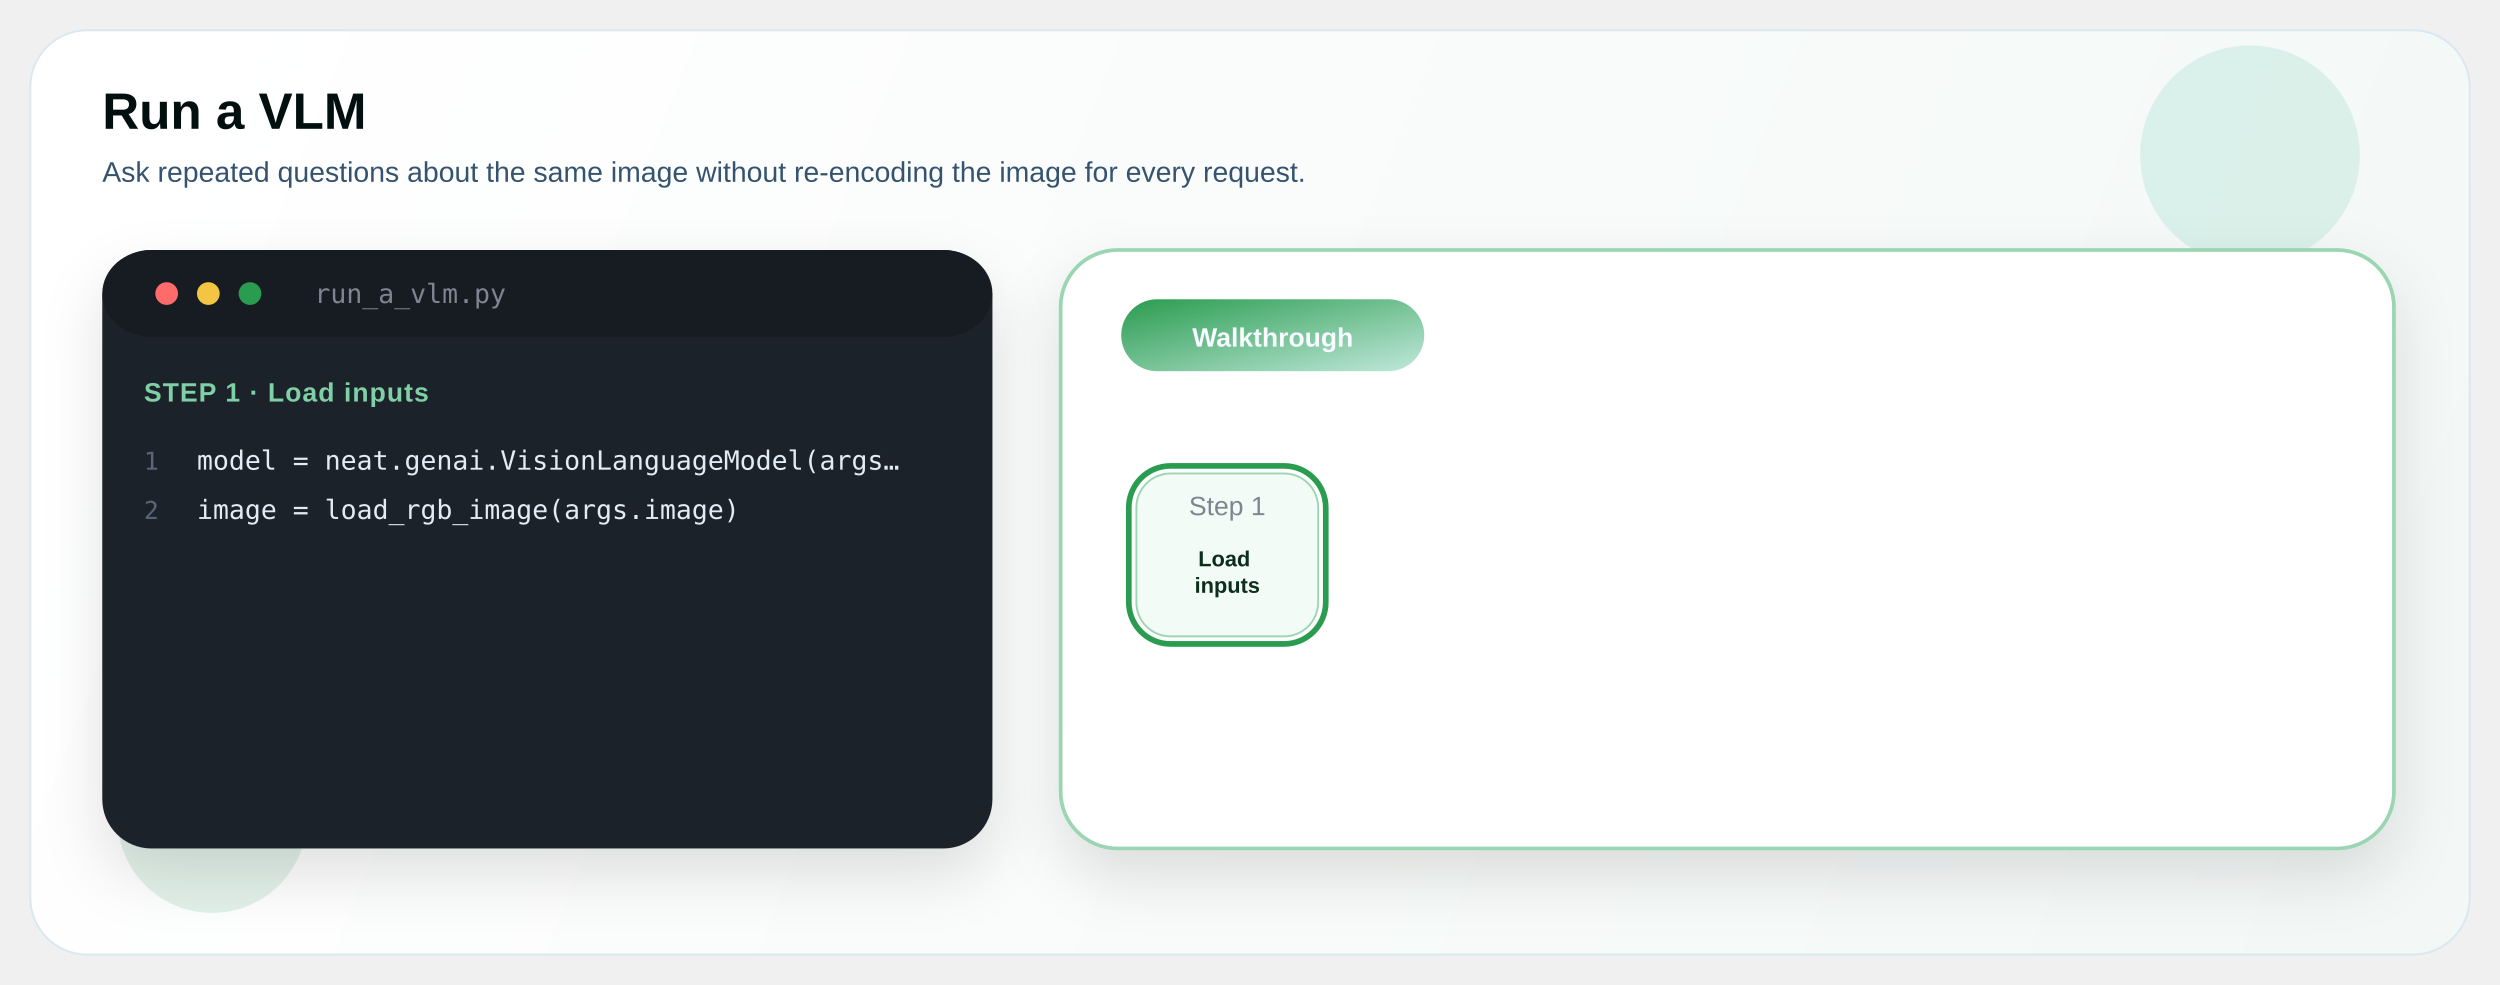
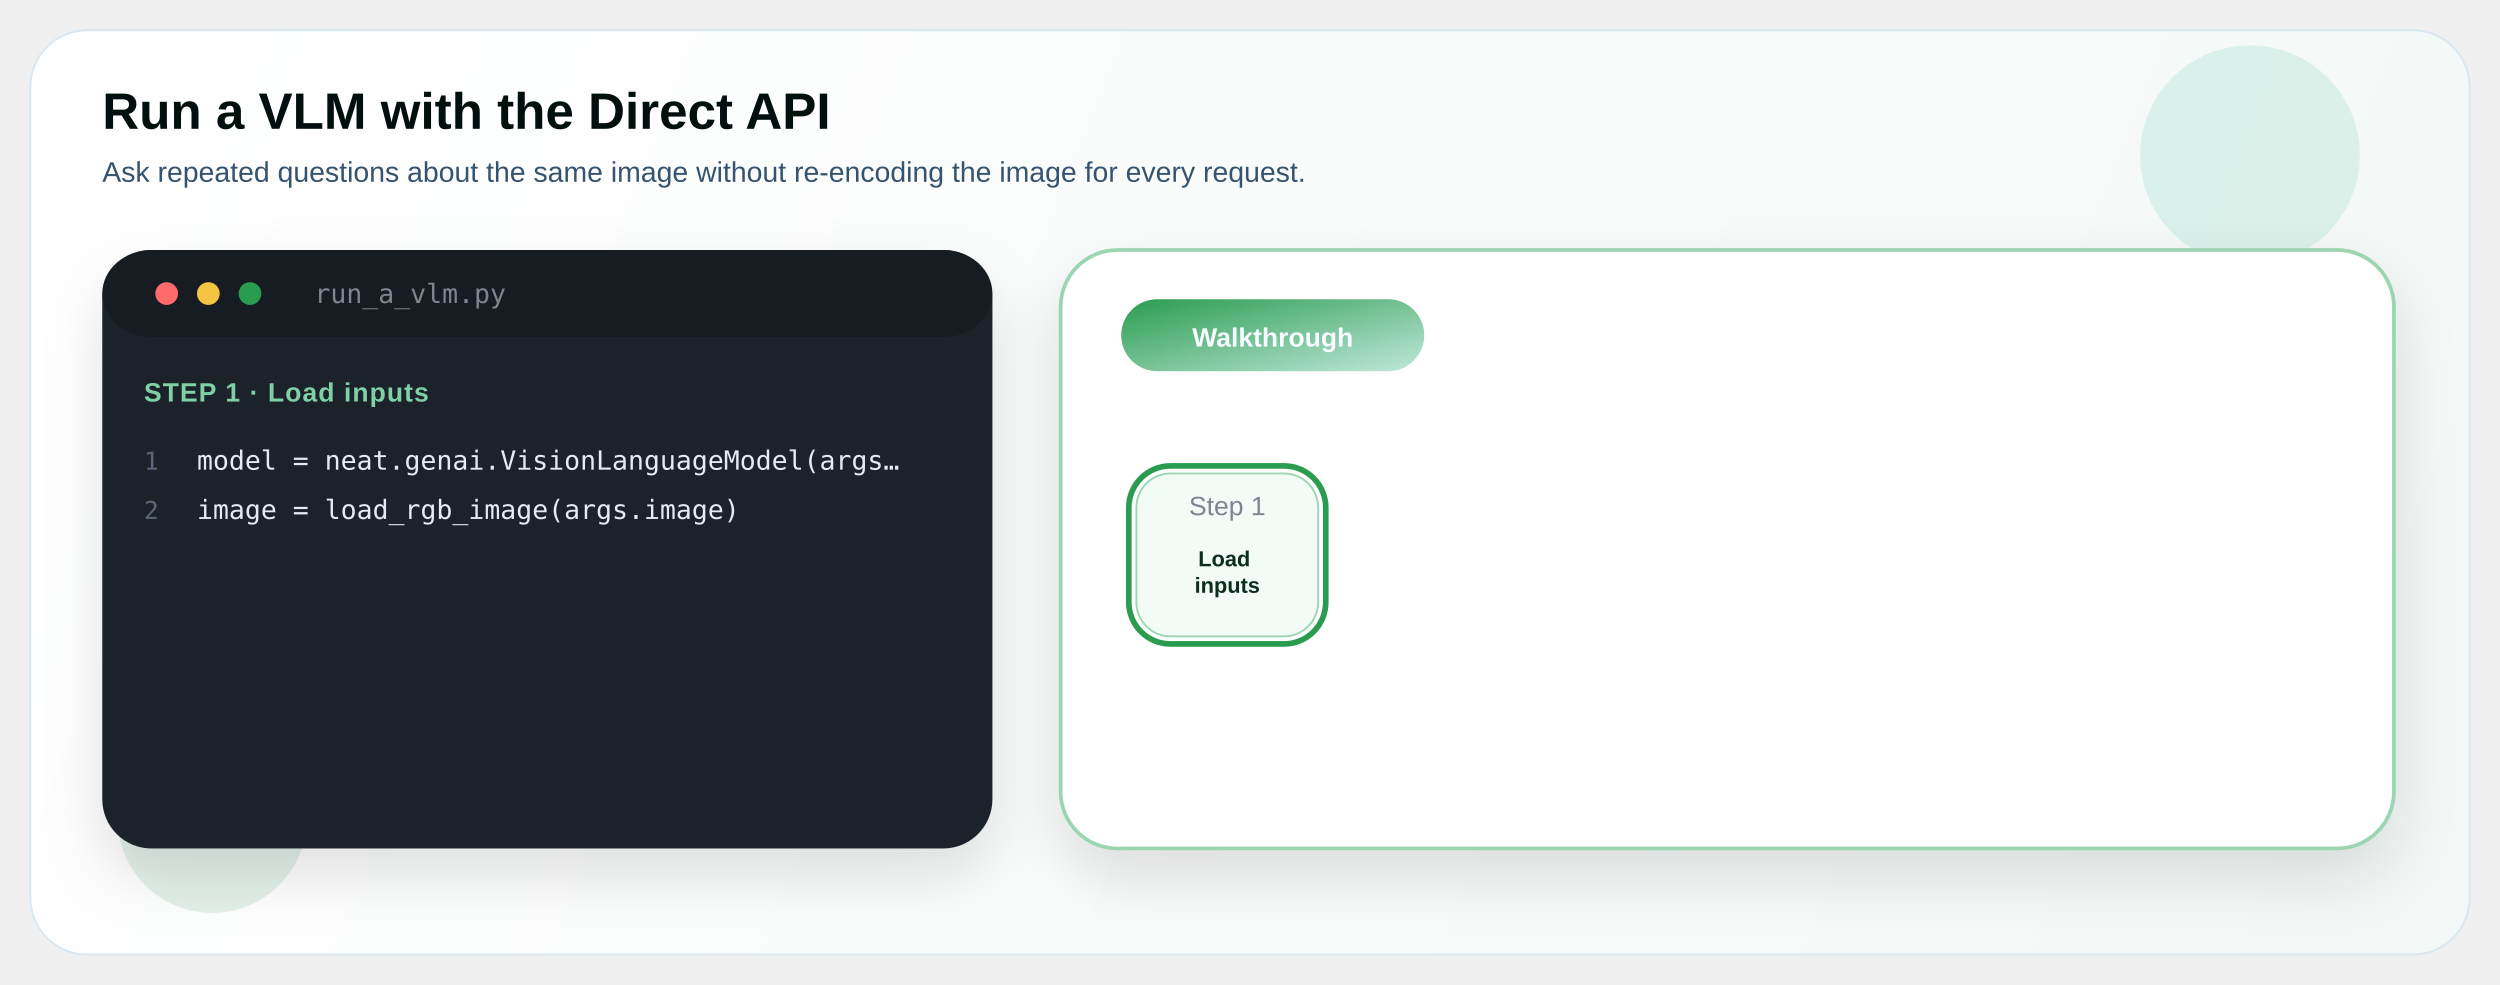
<svg xmlns="http://www.w3.org/2000/svg" viewBox="0 0 1320 520" role="img" aria-labelledby="ftl ftd">
  <defs>
    <linearGradient id="fbg" x1="80" y1="40" x2="1240" y2="500" gradientUnits="userSpaceOnUse">
      <stop offset="0" stop-color="#FFFFFF" />
      <stop offset="1" stop-color="#F3F8F6" />
    </linearGradient>
    <linearGradient id="fgreen" x1="0" y1="0" x2="1" y2="1">
      <stop offset="0" stop-color="#2A9C4F" />
      <stop offset="1" stop-color="#C0E8DB" />
    </linearGradient>
    <filter id="fsh" x="-10%" y="-18%" width="120%" height="142%" filterUnits="objectBoundingBox">
      <feDropShadow dx="0" dy="14" stdDeviation="16" flood-color="#010F0E" flood-opacity="0.12" />
    </filter>
    <marker id="farr" markerWidth="7" markerHeight="7" refX="5" refY="3.5" orient="auto" markerUnits="strokeWidth">
      <path d="M0 0L7 3.5L0 7Z" fill="#2A9C4F" />
    </marker>
    <style>.fsans{font-family:"Avenir Next","Segoe UI",Arial,sans-serif;}.fmono{font-family:"SFMono-Regular","Menlo","Consolas",monospace;}.fttl{fill:#010F0E;font-size:27px;font-weight:700;}.fsub{fill:#35536F;font-size:15px;font-weight:500;}.fcode{fill:#E2ECF6;font-size:14px;font-weight:500;}.fln{fill:#586677;font-size:13px;font-weight:500;}.fcap{fill:#7FD0A6;font-size:14px;font-weight:700;letter-spacing:0.04em;}.fdim{fill:#7D8590;font-size:14px;font-weight:500;}.ftag{fill:#F8FBFF;font-weight:650;}.fnl{fill:#0B2E1B;font-weight:650;}.fcounter{fill:#9AA7B4;font-size:13px;font-weight:600;}.fhint{fill:#2A9C4F;font-size:15px;font-weight:700;}.fanim{transition:opacity 0.55s ease;}</style>
  </defs>
  <rect x="16" y="16" width="1288" height="488" rx="30" fill="url(#fbg)" stroke="#D8E7F1" />
  <circle cx="1188" cy="82" r="58" fill="#C0E8DB" opacity="0.5" />
  <circle cx="112" cy="432" r="50" fill="#BFE0CF" opacity="0.45" />
-   <text x="54" y="68" class="fsans fttl">Run a VLM</text>
+   <text x="54" y="68" class="fsans fttl">Run a VLM with the Direct API</text>
  <text x="54" y="96" class="fsans fsub">Ask repeated questions about the same image without re-encoding the image for every request.</text>
  <g filter="url(#fsh)">
    <rect x="54" y="132" width="470" height="316" rx="26" fill="#1F232A" />
    <rect x="54" y="132" width="470" height="46" rx="26" fill="#181C22" />
    <circle cx="88" cy="155" r="6" fill="#FF6B6B" />
    <circle cx="110" cy="155" r="6" fill="#F4C542" />
    <circle cx="132" cy="155" r="6" fill="#2A9C4F" />
    <text x="166" y="160" class="fmono fdim">run_a_vlm.py</text>
    <g id="code0" class="fanim" opacity="1">
      <text x="76" y="212" class="fsans fcap">STEP 1 · Load inputs</text>
      <text x="76" y="248" class="fmono fln">1</text>
      <text x="104" y="248" class="fmono fcode" xml:space="preserve">model = neat.genai.VisionLanguageModel(args…</text>
      <text x="76" y="274" class="fmono fln">2</text>
      <text x="104" y="274" class="fmono fcode" xml:space="preserve">image = load_rgb_image(args.image)</text>
    </g>
    <g id="code1" class="fanim" opacity="0">
      <text x="76" y="212" class="fsans fcap">STEP 2 · Direct image</text>
      <text x="76" y="248" class="fmono fln">1</text>
      <text x="104" y="248" class="fmono fcode" xml:space="preserve">direct = neat.genai.GenerationRequest()</text>
      <text x="76" y="274" class="fmono fln">2</text>
      <text x="104" y="274" class="fmono fcode" xml:space="preserve">direct.prompt = "Describe this image in one…</text>
      <text x="76" y="300" class="fmono fln">3</text>
      <text x="104" y="300" class="fmono fcode" xml:space="preserve">direct.images = [image]</text>
      <text x="76" y="326" class="fmono fln">4</text>
      <text x="104" y="326" class="fmono fcode" xml:space="preserve">direct.max_new_tokens = 96</text>
      <text x="76" y="352" class="fmono fln">5</text>
      <text x="104" y="352" class="fmono fcode" xml:space="preserve">first = model.run(direct)</text>
    </g>
    <g id="code2" class="fanim" opacity="0">
      <text x="76" y="212" class="fsans fcap">STEP 3 · Cache image</text>
      <text x="76" y="248" class="fmono fln">1</text>
      <text x="104" y="248" class="fmono fcode" xml:space="preserve">if not model.encode([image]):</text>
      <text x="76" y="274" class="fmono fln">2</text>
      <text x="104" y="274" class="fmono fcode" xml:space="preserve">    raise RuntimeError("VLM did not accept…</text>
      <text x="76" y="300" class="fmono fln">3</text>
      <text x="104" y="300" class="fmono fcode" xml:space="preserve">print(f"cached_images={model.cached_image_c…</text>
    </g>
    <g id="code3" class="fanim" opacity="0">
      <text x="76" y="212" class="fsans fcap">STEP 4 · Follow up</text>
      <text x="76" y="248" class="fmono fln">1</text>
      <text x="104" y="248" class="fmono fcode" xml:space="preserve">cached = neat.genai.GenerationRequest()</text>
      <text x="76" y="274" class="fmono fln">2</text>
      <text x="104" y="274" class="fmono fcode" xml:space="preserve">cached.prompt = "What details should I insp…</text>
      <text x="76" y="300" class="fmono fln">3</text>
      <text x="104" y="300" class="fmono fcode" xml:space="preserve">cached.use_cached_images = True</text>
      <text x="76" y="326" class="fmono fln">4</text>
      <text x="104" y="326" class="fmono fcode" xml:space="preserve">cached.max_new_tokens = 96</text>
      <text x="76" y="352" class="fmono fln">5</text>
      <text x="104" y="352" class="fmono fcode" xml:space="preserve">follow_up = model.run(cached)</text>
    </g>
    <g id="code4" class="fanim" opacity="0">
      <text x="76" y="212" class="fsans fcap">STEP 5 · Message image</text>
      <text x="76" y="248" class="fmono fln">1</text>
      <text x="104" y="248" class="fmono fcode" xml:space="preserve">image_message = neat.genai.ChatMessage()</text>
      <text x="76" y="274" class="fmono fln">2</text>
      <text x="104" y="274" class="fmono fcode" xml:space="preserve">image_message.role = "user"</text>
      <text x="76" y="300" class="fmono fln">3</text>
      <text x="104" y="300" class="fmono fcode" xml:space="preserve">image_message.content = "What is the main s…</text>
      <text x="76" y="326" class="fmono fln">4</text>
      <text x="104" y="326" class="fmono fcode" xml:space="preserve">image_message.images = [image]</text>
      <text x="76" y="352" class="fmono fln">5</text>
      <text x="104" y="352" class="fmono fcode" xml:space="preserve">message_request = neat.genai.GenerationRequ…</text>
    </g>
  </g>
  <g filter="url(#fsh)">
    <g id="shell" opacity="1">
      <rect x="560" y="132" width="704" height="316" rx="30" fill="#FFFFFF" stroke="#9CD5B2" stroke-width="2" />
      <rect x="592" y="158" width="160" height="38" rx="19" fill="url(#fgreen)" />
      <text x="672" y="183" class="fsans ftag" font-size="14" text-anchor="middle">Walkthrough</text>
    </g>
    <g id="node0" class="fanim" opacity="1">
      <rect x="600" y="250" width="96" height="86" rx="18" fill="#F3FBF7" stroke="#9CD5B2" />
      <text x="648" y="272" class="fsans fdim" font-size="12" text-anchor="middle">Step 1</text>
      <text x="648" y="299" class="fsans fnl" font-size="11.5" text-anchor="middle">
        <tspan x="648" dy="0">Load</tspan>
        <tspan x="648" dy="14">inputs</tspan>
      </text>
    </g>
    <g id="ring0" class="fanim" opacity="1">
      <rect x="596" y="246" width="104" height="94" rx="22" fill="none" stroke="#2A9C4F" stroke-width="3" />
    </g>
    <g id="node1" class="fanim" opacity="0">
      <line x1="700" y1="293" x2="726" y2="293" stroke="#2A9C4F" stroke-width="3" stroke-linecap="round" marker-end="url(#farr)" />
      <rect x="732" y="250" width="96" height="86" rx="18" fill="#F3FBF7" stroke="#9CD5B2" />
      <text x="780" y="272" class="fsans fdim" font-size="12" text-anchor="middle">Step 2</text>
      <text x="780" y="299" class="fsans fnl" font-size="11.5" text-anchor="middle">
        <tspan x="780" dy="0">Direct</tspan>
        <tspan x="780" dy="14">image</tspan>
      </text>
    </g>
    <g id="ring1" class="fanim" opacity="0">
      <rect x="728" y="246" width="104" height="94" rx="22" fill="none" stroke="#2A9C4F" stroke-width="3" />
    </g>
    <g id="node2" class="fanim" opacity="0">
      <line x1="832" y1="293" x2="858" y2="293" stroke="#2A9C4F" stroke-width="3" stroke-linecap="round" marker-end="url(#farr)" />
      <rect x="864" y="250" width="96" height="86" rx="18" fill="#F3FBF7" stroke="#9CD5B2" />
      <text x="912" y="272" class="fsans fdim" font-size="12" text-anchor="middle">Step 3</text>
      <text x="912" y="299" class="fsans fnl" font-size="11.5" text-anchor="middle">
        <tspan x="912" dy="0">Cache</tspan>
        <tspan x="912" dy="14">image</tspan>
      </text>
    </g>
    <g id="ring2" class="fanim" opacity="0">
      <rect x="860" y="246" width="104" height="94" rx="22" fill="none" stroke="#2A9C4F" stroke-width="3" />
    </g>
    <g id="node3" class="fanim" opacity="0">
      <line x1="964" y1="293" x2="990" y2="293" stroke="#2A9C4F" stroke-width="3" stroke-linecap="round" marker-end="url(#farr)" />
      <rect x="996" y="250" width="96" height="86" rx="18" fill="#F3FBF7" stroke="#9CD5B2" />
      <text x="1044" y="272" class="fsans fdim" font-size="12" text-anchor="middle">Step 4</text>
      <text x="1044" y="299" class="fsans fnl" font-size="11.5" text-anchor="middle">
        <tspan x="1044" dy="0">Follow</tspan>
        <tspan x="1044" dy="14">up</tspan>
      </text>
    </g>
    <g id="ring3" class="fanim" opacity="0">
      <rect x="992" y="246" width="104" height="94" rx="22" fill="none" stroke="#2A9C4F" stroke-width="3" />
    </g>
    <g id="node4" class="fanim" opacity="0">
      <line x1="1096" y1="293" x2="1122" y2="293" stroke="#2A9C4F" stroke-width="3" stroke-linecap="round" marker-end="url(#farr)" />
      <rect x="1128" y="250" width="96" height="86" rx="18" fill="#F8F6FF" stroke="#B8B0DC" />
      <text x="1176" y="272" class="fsans fdim" font-size="12" text-anchor="middle">Step 5</text>
      <text x="1176" y="299" class="fsans fnl" font-size="11.5" text-anchor="middle">
        <tspan x="1176" dy="0">Message</tspan>
        <tspan x="1176" dy="14">image</tspan>
      </text>
    </g>
    <g id="ring4" class="fanim" opacity="0">
      <rect x="1124" y="246" width="104" height="94" rx="22" fill="none" stroke="#2A9C4F" stroke-width="3" />
    </g>
  </g>
  <g id="popup" class="fanim" opacity="0">
    <rect x="690" y="356" width="444" height="46" rx="23" fill="#0B2E1B" opacity="0.93" />
    <text x="912" y="384" text-anchor="middle" class="fsans" fill="#EAF7EF" font-size="16" font-weight="700">Click a step to jump to that section ↓</text>
  </g>
</svg>
